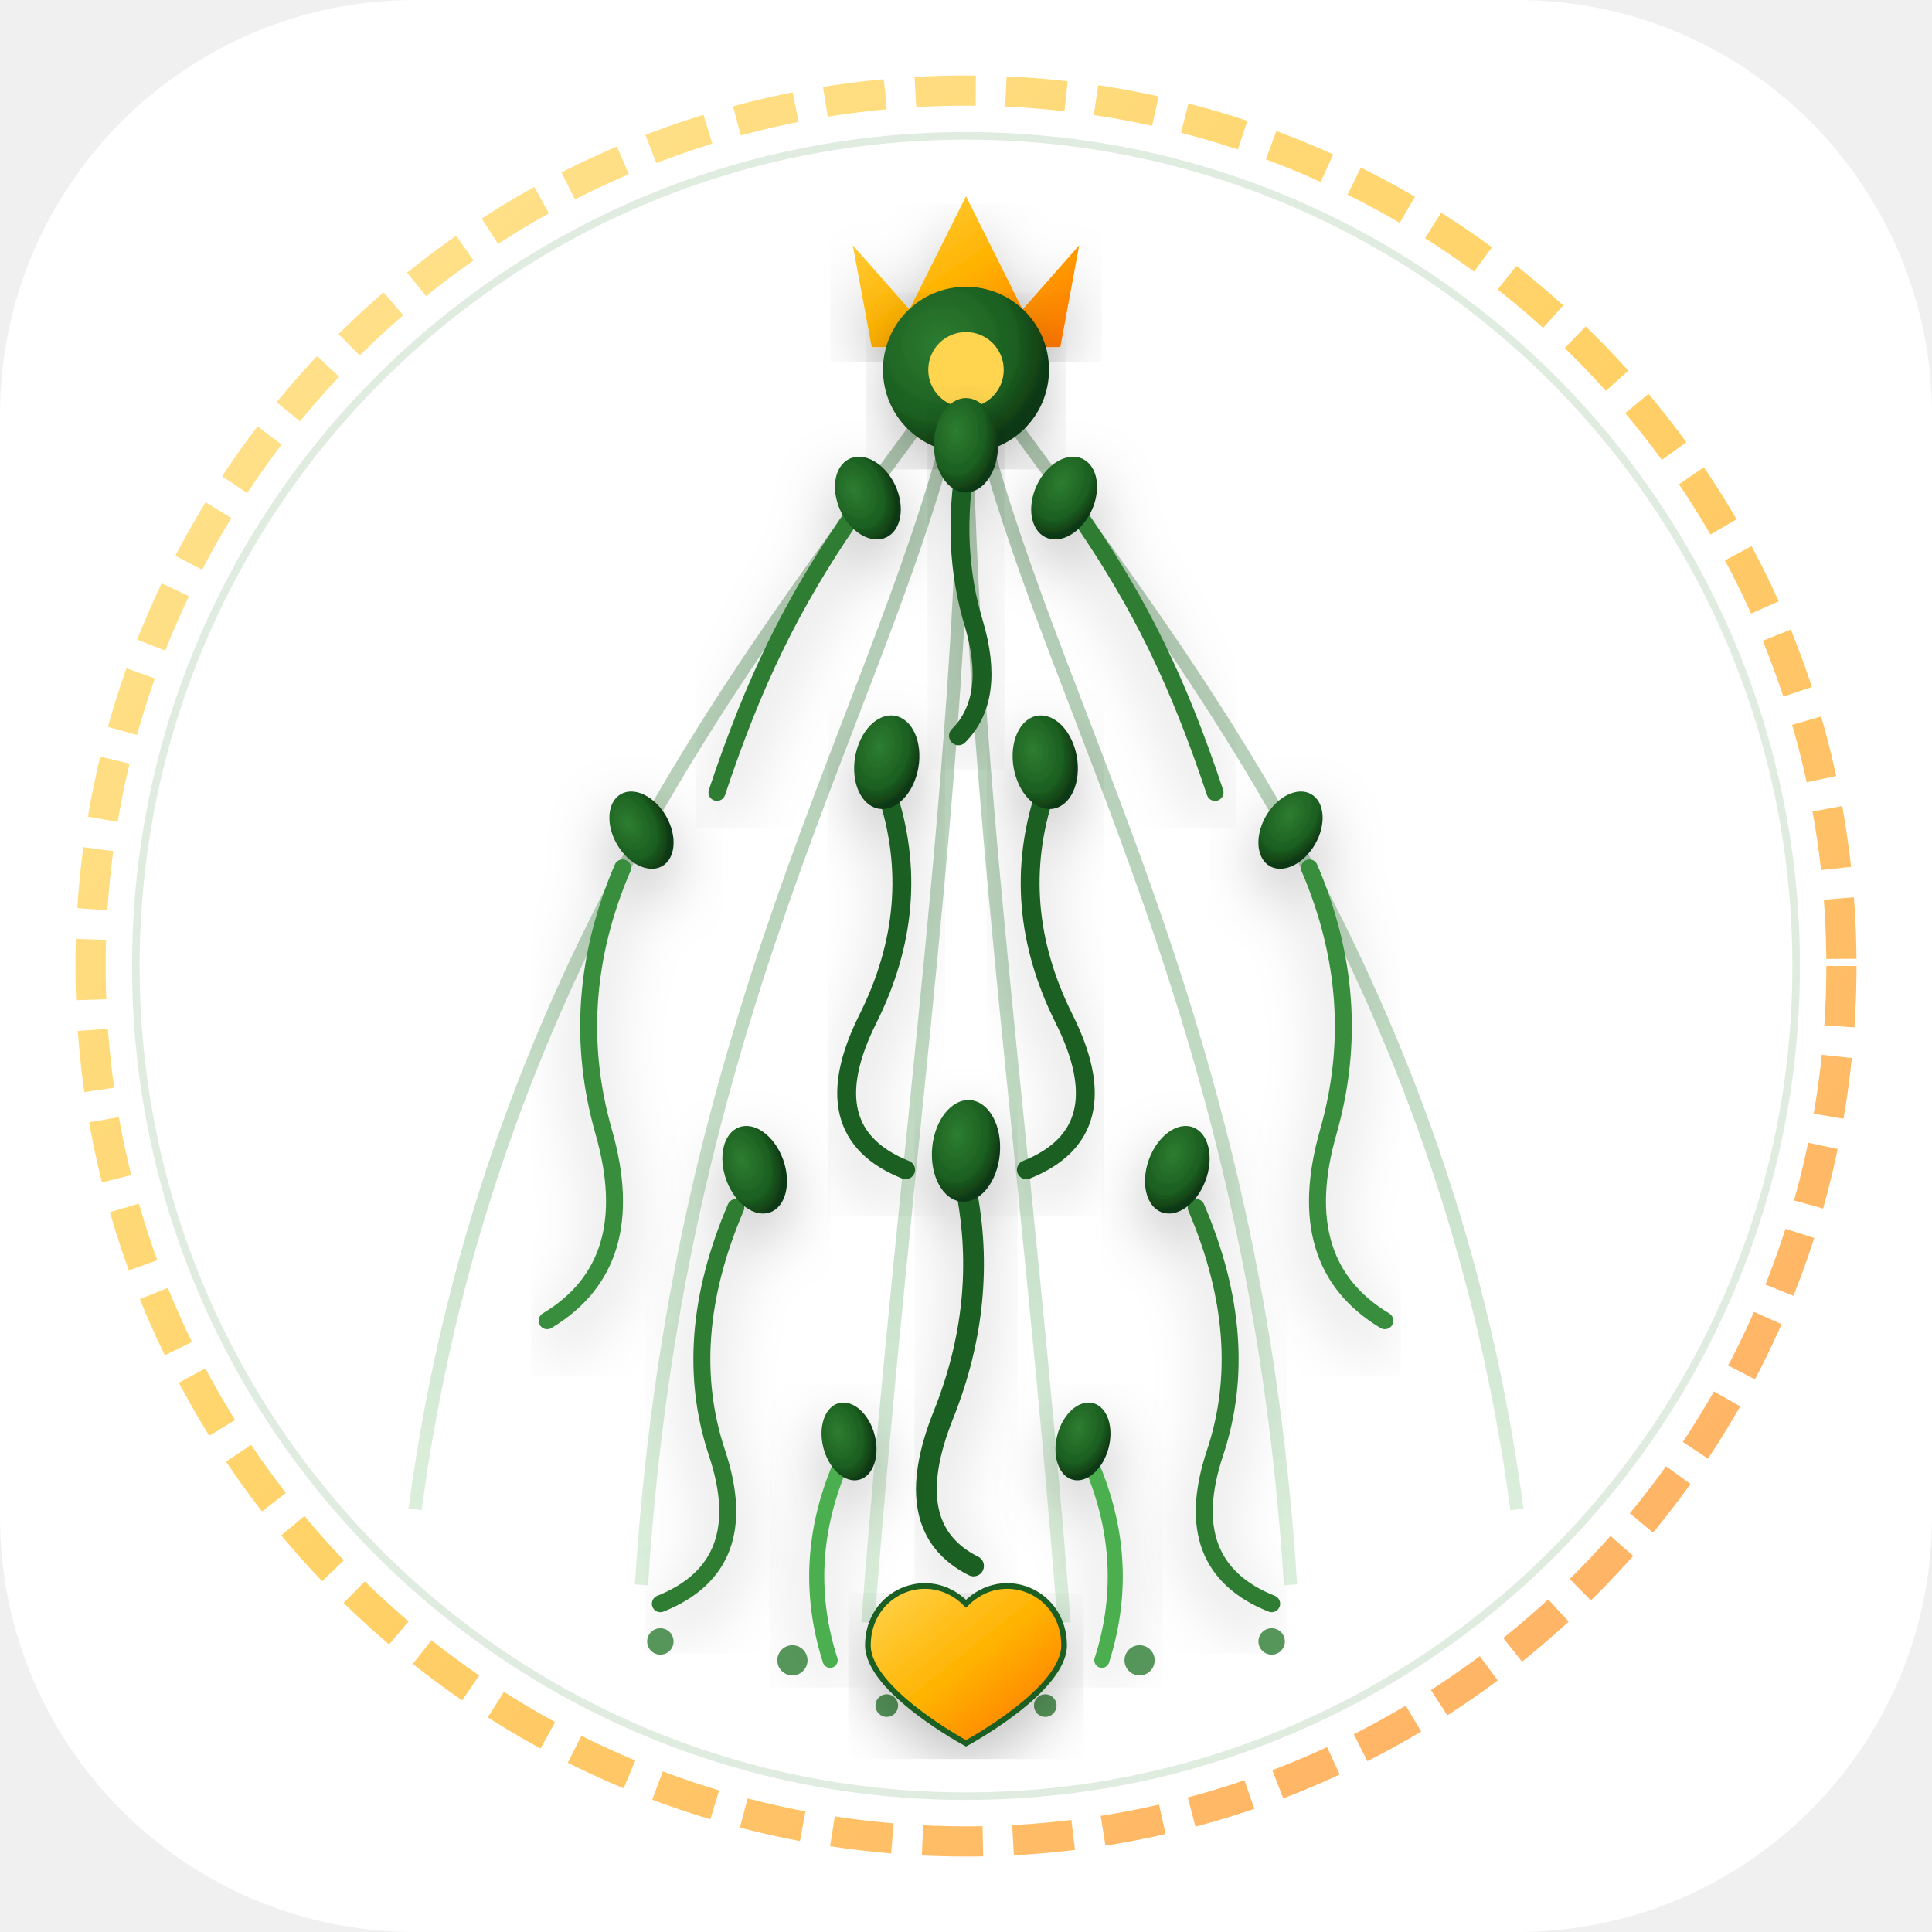
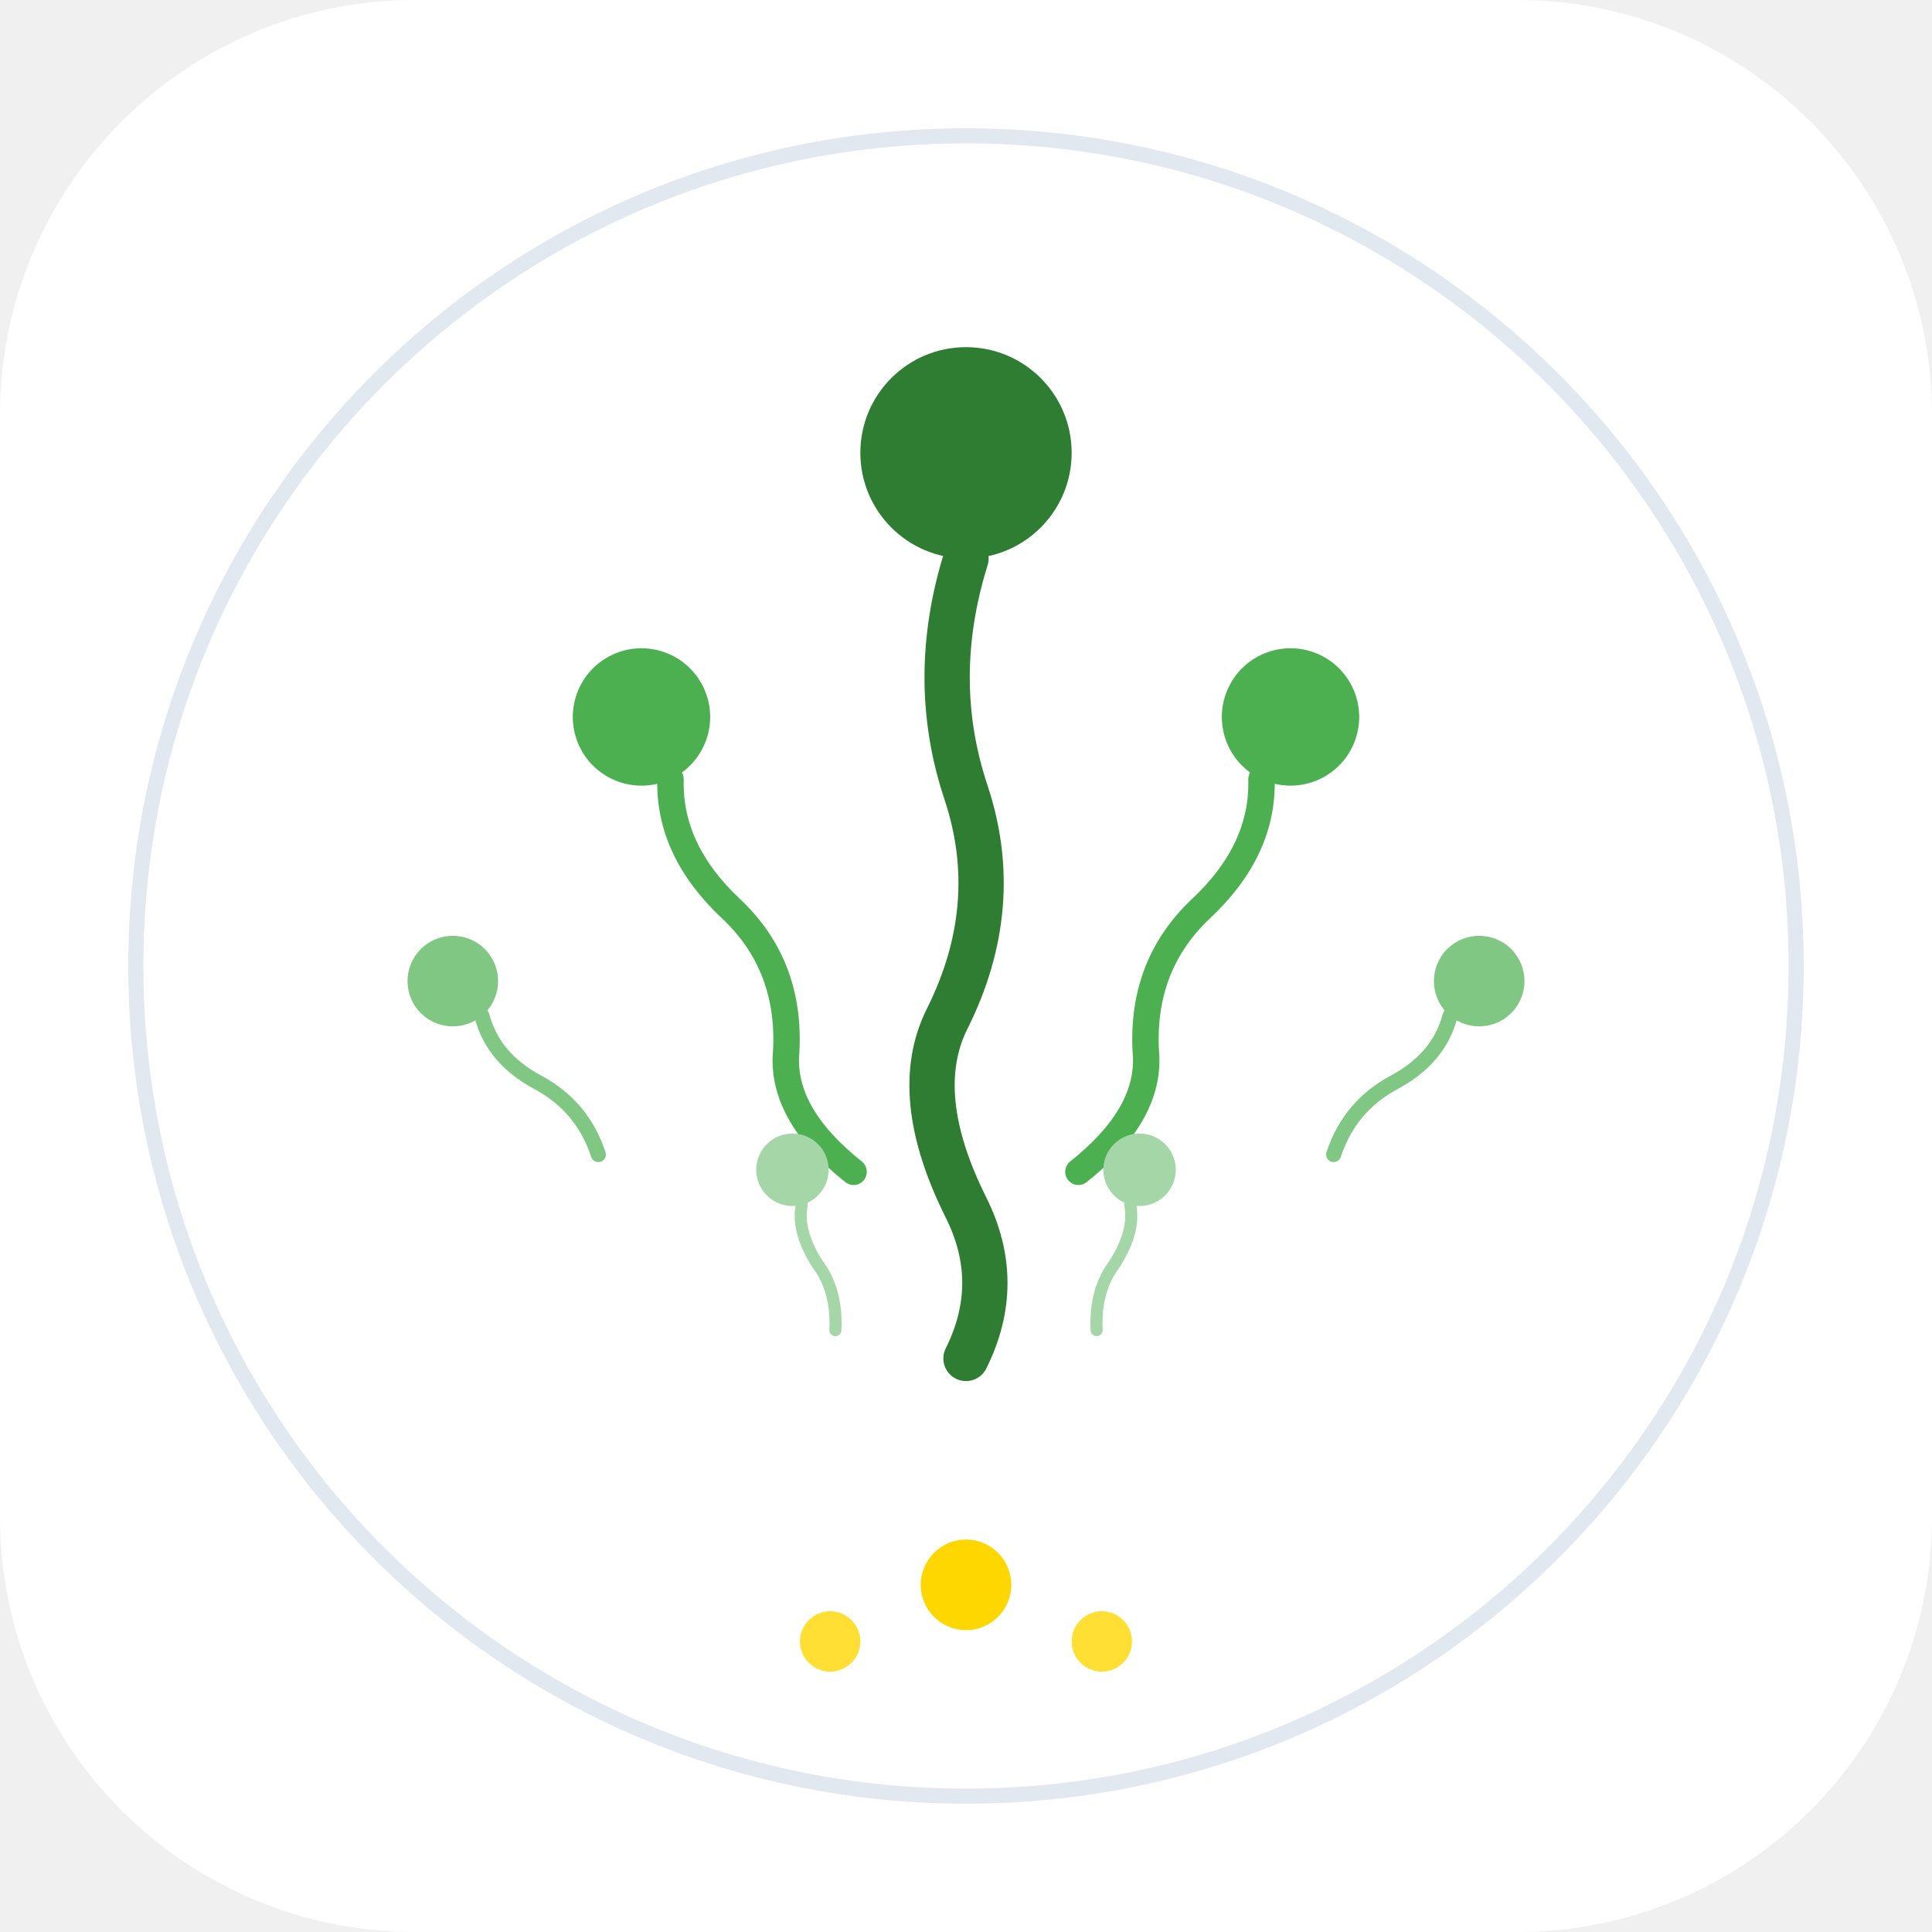
<svg xmlns="http://www.w3.org/2000/svg" viewBox="0 0 512 512" width="512" height="512">
-   <defs>
-     <linearGradient id="goldGrad" x1="0%" y1="0%" x2="100%" y2="100%">
-       <stop offset="0%" stop-color="#FFD54F" />
-       <stop offset="50%" stop-color="#FFB300" />
-       <stop offset="100%" stop-color="#FF6F00" />
-     </linearGradient>
-     <linearGradient id="streamGrad" x1="50%" y1="0%" x2="50%" y2="100%">
-       <stop offset="0%" stop-color="#1B5E20" stop-opacity="0.9" />
-       <stop offset="50%" stop-color="#2E7D32" stop-opacity="0.8" />
-       <stop offset="100%" stop-color="#4CAF50" stop-opacity="0.5" />
-     </linearGradient>
-     <radialGradient id="headGlow" cx="35%" cy="35%" r="65%">
-       <stop offset="0%" stop-color="#2E7D32" />
-       <stop offset="70%" stop-color="#1B5E20" />
-       <stop offset="100%" stop-color="#0F3813" />
-     </radialGradient>
-     <filter id="shadow" x="-10%" y="-10%" width="120%" height="120%">
-       <feDropShadow dx="0" dy="6" stdDeviation="8" flood-color="#000000" flood-opacity="0.25" />
-     </filter>
-   </defs>
  <rect width="512" height="512" rx="110" fill="#FFFFFF" />
-   <circle cx="256" cy="256" r="232" fill="none" stroke="url(#goldGrad)" stroke-width="8" stroke-dasharray="16 8" opacity="0.6" />
-   <circle cx="256" cy="256" r="220" fill="none" stroke="#2E7D32" stroke-width="2" opacity="0.15" />
-   <path d="M 226 65 L 241 82 L 256 52 L 271 82 L 286 65 L 281 92 L 231 92 Z" fill="url(#goldGrad)" filter="url(#shadow)" />
-   <g stroke="url(#streamGrad)" stroke-width="3.5" fill="none" opacity="0.4">
-     <path d="M 256 95 C 240 180 180 260 170 420" />
-     <path d="M 256 95 C 272 180 332 260 342 420" />
-     <path d="M 256 95 C 256 200 240 300 230 430" />
-     <path d="M 256 95 C 256 200 272 300 282 430" />
-     <path d="M 256 95 C 210 160 130 250 110 400" />
-     <path d="M 256 95 C 302 160 382 250 402 400" />
+   <circle cx="256" cy="256" r="220" fill="#FFFFFF" stroke="#e2e8f0" stroke-width="4" />
+   <g transform="translate(256, 120)">
+     <circle cx="0" cy="0" r="28" fill="#2E7D32" />
+     <path d="M 0 28 Q -10 60 0 90 Q 10 120 -5 150 Q -15 170 0 200 Q 10 220 0 240" fill="none" stroke="#2E7D32" stroke-width="12" stroke-linecap="round" />
  </g>
-   <circle cx="256" cy="98" r="22" fill="url(#headGlow)" filter="url(#shadow)" />
-   <circle cx="256" cy="98" r="10" fill="#FFD54F" />
-   <g filter="url(#shadow)">
-     <path d="M 256 122 Q 252 145 258 165 T 254 195" fill="none" stroke="#1B5E20" stroke-width="5" stroke-linecap="round" />
-     <ellipse cx="256" cy="118" rx="8.5" ry="12.5" fill="url(#headGlow)" />
+   <g transform="translate(170, 190) scale(0.7) rotate(-25)">
+     <circle cx="0" cy="0" r="26" fill="#4CAF50" />
+     <path d="M 0 26 Q -12 50 0 80 Q 12 110 -5 140 Q -15 160 0 190" fill="none" stroke="#4CAF50" stroke-width="10" stroke-linecap="round" />
  </g>
-   <g filter="url(#shadow)">
-     <path d="M 225 138 C 210 160 200 180 190 210" fill="none" stroke="#2E7D32" stroke-width="4.5" stroke-linecap="round" />
-     <ellipse cx="230" cy="132" rx="8" ry="11.5" fill="url(#headGlow)" transform="rotate(-25 230 132)" />
+   <g transform="translate(342, 190) scale(0.7) rotate(25)">
+     <circle cx="0" cy="0" r="26" fill="#4CAF50" />
+     <path d="M 0 26 Q 12 50 0 80 Q -12 110 5 140 Q 15 160 0 190" fill="none" stroke="#4CAF50" stroke-width="10" stroke-linecap="round" />
  </g>
-   <g filter="url(#shadow)">
-     <path d="M 287 138 C 302 160 312 180 322 210" fill="none" stroke="#2E7D32" stroke-width="4.5" stroke-linecap="round" />
-     <ellipse cx="282" cy="132" rx="8" ry="11.5" fill="url(#headGlow)" transform="rotate(25 282 132)" />
+   <g transform="translate(120, 260) scale(0.5) rotate(-40)">
+     <circle cx="0" cy="0" r="24" fill="#81C784" />
+     <path d="M 0 24 Q -10 45 0 70 Q 10 95 0 120" fill="none" stroke="#81C784" stroke-width="8" stroke-linecap="round" />
  </g>
-   <g filter="url(#shadow)">
-     <path d="M 235 210 Q 245 240 230 270 T 240 310" fill="none" stroke="#1B5E20" stroke-width="5" stroke-linecap="round" />
-     <ellipse cx="235" cy="202" rx="8.5" ry="12.5" fill="url(#headGlow)" transform="rotate(10 235 202)" />
+   <g transform="translate(392, 260) scale(0.5) rotate(40)">
+     <circle cx="0" cy="0" r="24" fill="#81C784" />
+     <path d="M 0 24 Q 10 45 0 70 Q -10 95 0 120" fill="none" stroke="#81C784" stroke-width="8" stroke-linecap="round" />
  </g>
-   <g filter="url(#shadow)">
-     <path d="M 277 210 Q 267 240 282 270 T 272 310" fill="none" stroke="#1B5E20" stroke-width="5" stroke-linecap="round" />
-     <ellipse cx="277" cy="202" rx="8.5" ry="12.5" fill="url(#headGlow)" transform="rotate(-10 277 202)" />
+   <g transform="translate(210, 310) scale(0.4) rotate(-15)">
+     <circle cx="0" cy="0" r="24" fill="#A5D6A7" />
+     <path d="M 0 24 Q -8 40 0 65 Q 8 85 0 110" fill="none" stroke="#A5D6A7" stroke-width="8" stroke-linecap="round" />
  </g>
-   <g filter="url(#shadow)">
-     <path d="M 165 230 Q 150 265 160 300 T 145 350" fill="none" stroke="#388E3C" stroke-width="4.5" stroke-linecap="round" />
-     <ellipse cx="170" cy="220" rx="7.5" ry="11" fill="url(#headGlow)" transform="rotate(-30 170 220)" />
+   <g transform="translate(302, 310) scale(0.4) rotate(15)">
+     <circle cx="0" cy="0" r="24" fill="#A5D6A7" />
+     <path d="M 0 24 Q 8 40 0 65 Q -8 85 0 110" fill="none" stroke="#A5D6A7" stroke-width="8" stroke-linecap="round" />
  </g>
-   <g filter="url(#shadow)">
-     <path d="M 347 230 Q 362 265 352 300 T 367 350" fill="none" stroke="#388E3C" stroke-width="4.5" stroke-linecap="round" />
-     <ellipse cx="342" cy="220" rx="7.5" ry="11" fill="url(#headGlow)" transform="rotate(30 342 220)" />
-   </g>
-   <g filter="url(#shadow)">
-     <path d="M 256 315 Q 262 345 250 375 T 258 415" fill="none" stroke="#1B5E20" stroke-width="5.5" stroke-linecap="round" />
-     <ellipse cx="256" cy="305" rx="9" ry="13.5" fill="url(#headGlow)" transform="rotate(5 256 305)" />
-   </g>
-   <g filter="url(#shadow)">
-     <path d="M 195 320 Q 180 355 190 385 T 175 425" fill="none" stroke="#2E7D32" stroke-width="4.5" stroke-linecap="round" />
-     <ellipse cx="200" cy="310" rx="8" ry="12" fill="url(#headGlow)" transform="rotate(-20 200 310)" />
-   </g>
-   <g filter="url(#shadow)">
-     <path d="M 317 320 Q 332 355 322 385 T 337 425" fill="none" stroke="#2E7D32" stroke-width="4.5" stroke-linecap="round" />
-     <ellipse cx="312" cy="310" rx="8" ry="12" fill="url(#headGlow)" transform="rotate(20 312 310)" />
-   </g>
-   <g filter="url(#shadow)">
-     <path d="M 222 390 Q 212 415 220 440" fill="none" stroke="#4CAF50" stroke-width="4" stroke-linecap="round" />
-     <ellipse cx="225" cy="382" rx="7" ry="10.5" fill="url(#headGlow)" transform="rotate(-15 225 382)" />
-     <path d="M 290 390 Q 300 415 292 440" fill="none" stroke="#4CAF50" stroke-width="4" stroke-linecap="round" />
-     <ellipse cx="287" cy="382" rx="7" ry="10.5" fill="url(#headGlow)" transform="rotate(15 287 382)" />
-   </g>
-   <g fill="#2E7D32" opacity="0.8">
-     <circle cx="256" cy="445" r="5" />
-     <circle cx="210" cy="440" r="4" />
-     <circle cx="302" cy="440" r="4" />
-     <circle cx="175" cy="435" r="3.5" />
-     <circle cx="337" cy="435" r="3.5" />
-     <circle cx="235" cy="452" r="3" />
-     <circle cx="277" cy="452" r="3" />
-   </g>
-   <g filter="url(#shadow)">
-     <path d="M 256 425 C 246 415 230 422 230 436 C 230 448 256 462 256 462 C 256 462 282 448 282 436 C 282 422 266 415 256 425 Z" fill="url(#goldGrad)" stroke="#1B5E20" stroke-width="1.5" />
-   </g>
+   <circle cx="256" cy="420" r="12" fill="#FFD700" />
+   <circle cx="220" cy="435" r="8" fill="#FFD700" opacity="0.8" />
+   <circle cx="292" cy="435" r="8" fill="#FFD700" opacity="0.8" />
</svg>
